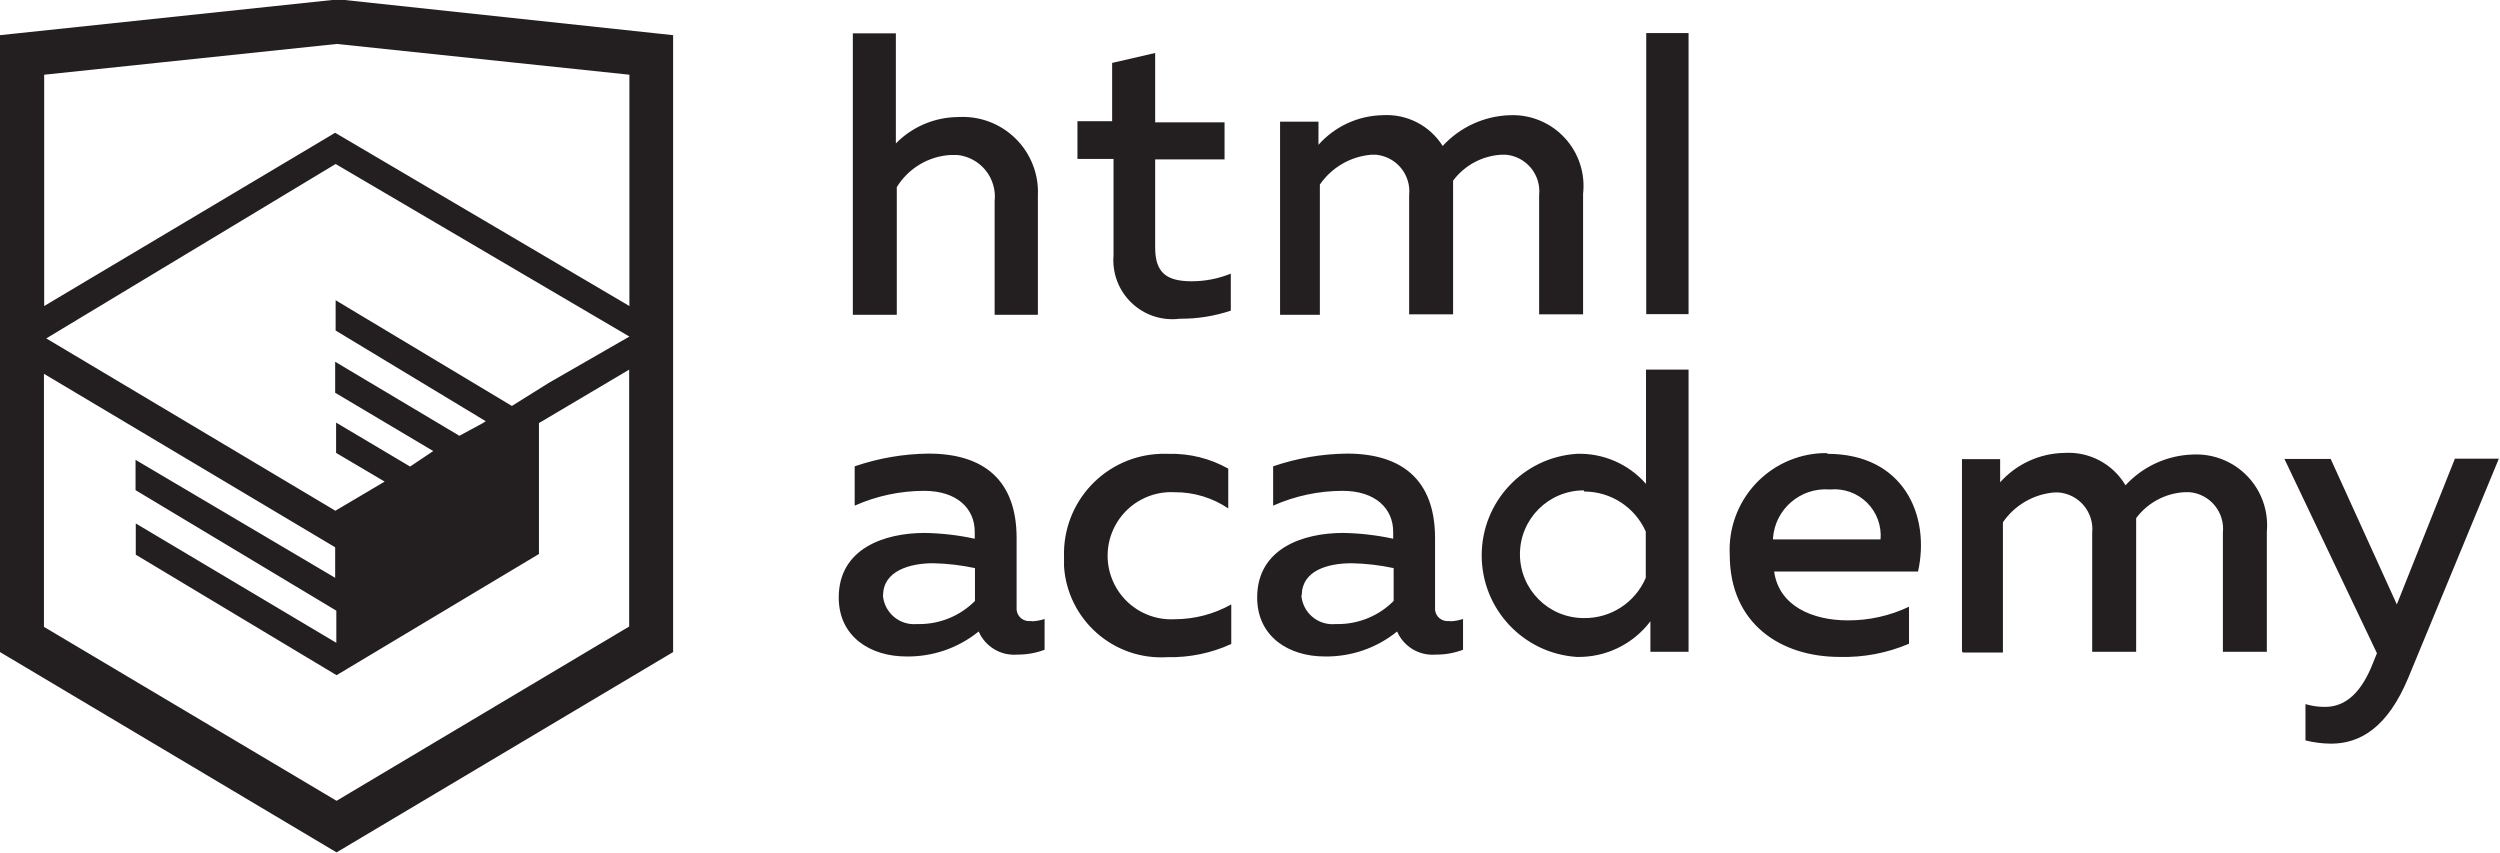
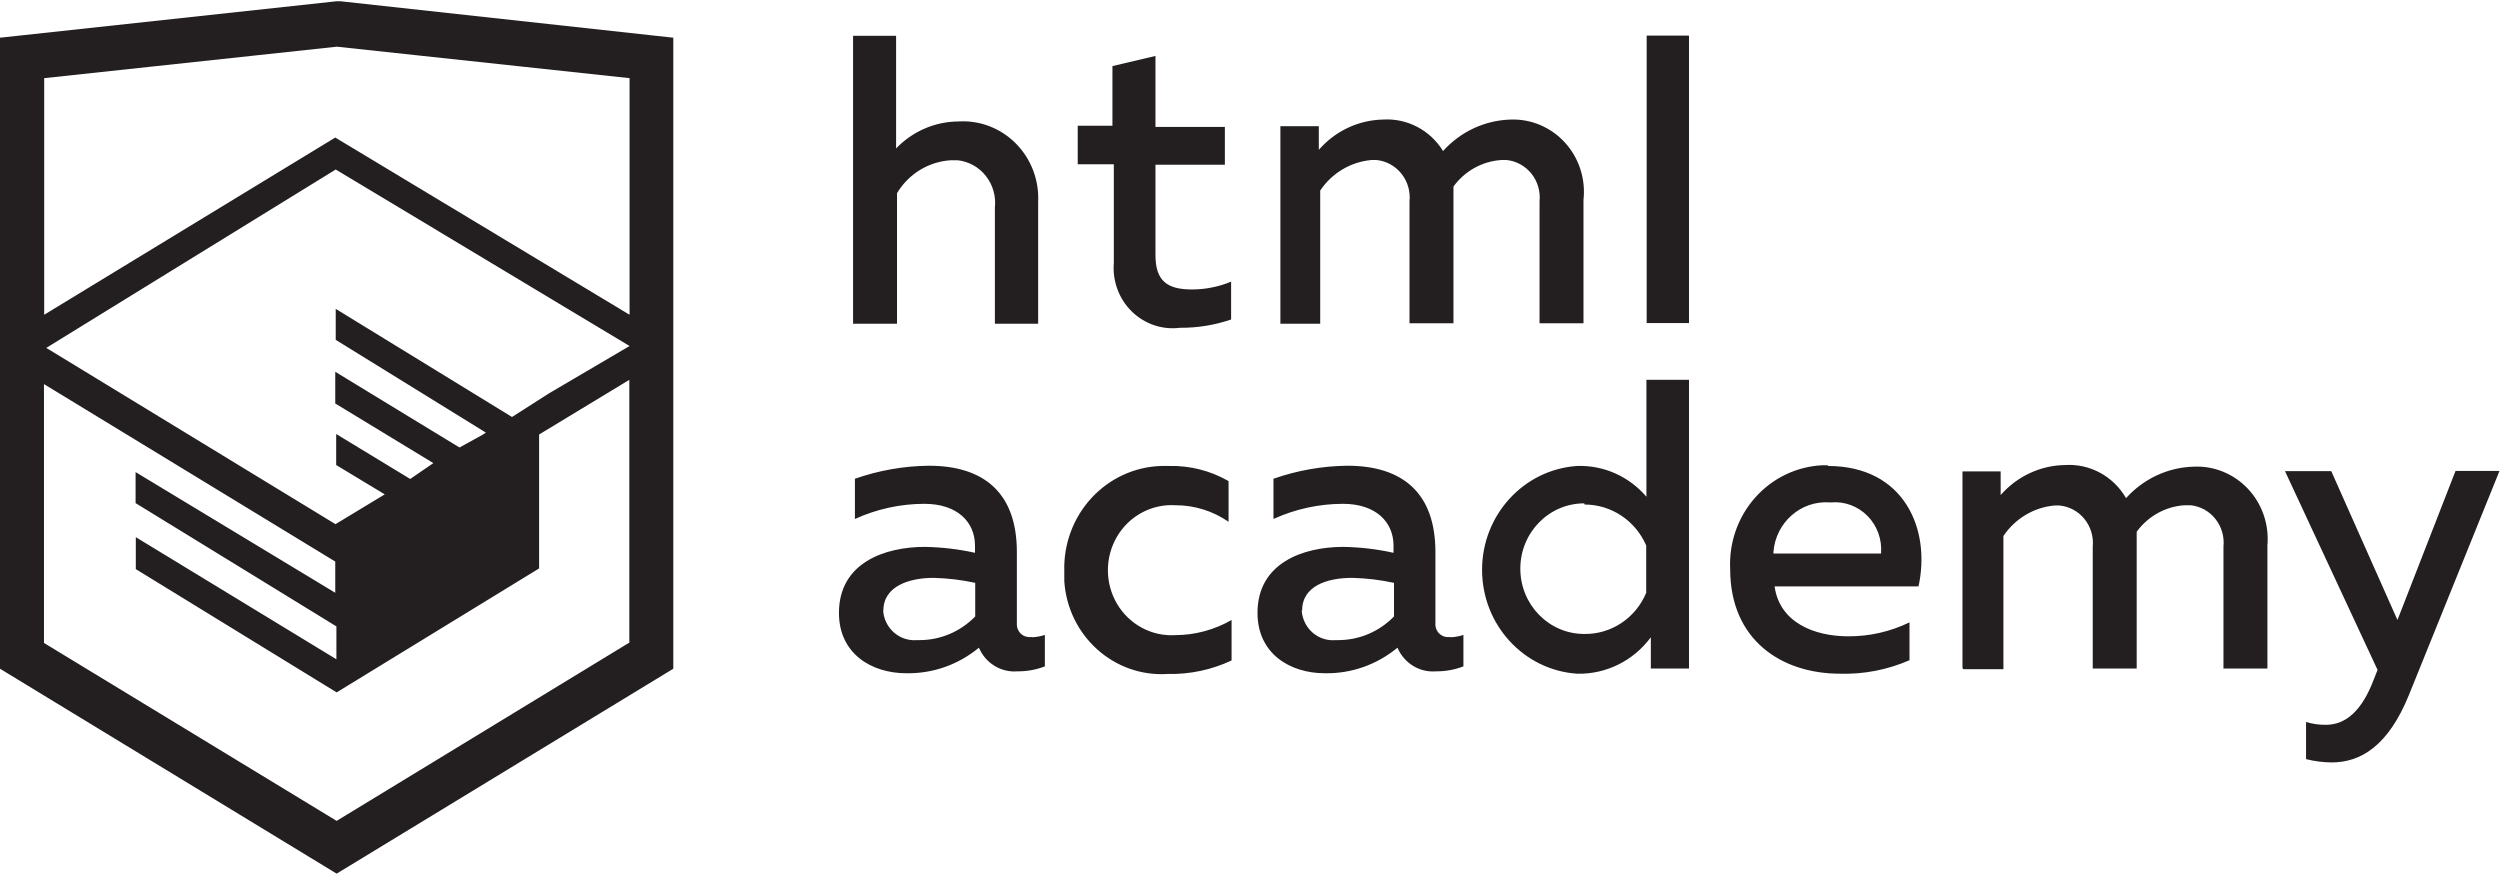
- <svg xmlns="http://www.w3.org/2000/svg" id="Layer_1" data-name="Layer 1" viewBox="0 0 108.08 36.85">
-   <path d="M44.61,26.88a2,2,0,0,0,.55-0.1v1.33a3.25,3.25,0,0,1-1.18.21,1.67,1.67,0,0,1-1.67-1,4.84,4.84,0,0,1-3.14,1.08c-1.51,0-2.91-.83-2.91-2.55,0-2.13,2-2.79,3.71-2.79a11.08,11.08,0,0,1,2.17.25v-0.3c0-1-.76-1.77-2.19-1.77a7.42,7.42,0,0,0-3,.64v-1.7a10.21,10.21,0,0,1,3.19-.55c2.36,0,3.81,1.12,3.81,3.65v3a0.54,0.54,0,0,0,.49.59h0.17Zm-6.44-1.13A1.35,1.35,0,0,0,39.63,27h0.11a3.39,3.39,0,0,0,2.41-1V24.58a9.72,9.72,0,0,0-1.81-.21c-1,0-2.16.33-2.16,1.38h0Zm12.36-6.11a5,5,0,0,1,2.57.64V22a4.08,4.08,0,0,0-2.3-.7,2.75,2.75,0,1,0,0,5.49,5,5,0,0,0,2.43-.64v1.71a6.27,6.27,0,0,1-2.76.57A4.21,4.21,0,0,1,46,24.51q0-.21,0-0.41a4.32,4.32,0,0,1,4.18-4.46h0.38Zm12.17,7.24a2,2,0,0,0,.55-0.1v1.33a3.25,3.25,0,0,1-1.18.21,1.67,1.67,0,0,1-1.67-1,4.84,4.84,0,0,1-3.14,1.08c-1.51,0-2.91-.83-2.91-2.55,0-2.13,2-2.79,3.71-2.79a11.08,11.08,0,0,1,2.17.25v-0.3c0-1-.76-1.77-2.19-1.77a7.42,7.42,0,0,0-3,.64v-1.7a10.21,10.21,0,0,1,3.19-.55c2.36,0,3.81,1.12,3.81,3.65v3a0.54,0.54,0,0,0,.49.59h0.17Zm-6.44-1.13A1.35,1.35,0,0,0,57.73,27h0.11a3.39,3.39,0,0,0,2.41-1V24.58a9.72,9.72,0,0,0-1.81-.21c-1.06,0-2.16.33-2.16,1.38h0ZM73,16V28.2H71.35V26.88a3.88,3.88,0,0,1-3.19,1.54,4.4,4.4,0,0,1,0-8.78,3.81,3.81,0,0,1,3,1.3V16H73Zm-4.53,5.22a2.76,2.76,0,1,0,0,5.52A2.86,2.86,0,0,0,71.15,25V23A2.91,2.91,0,0,0,68.49,21.27ZM79,19.64c3.31,0,4.46,2.68,3.92,5.09H76.7c0.21,1.5,1.67,2.11,3.19,2.11a6.11,6.11,0,0,0,2.64-.59v1.6a7.14,7.14,0,0,1-3,.57C77,28.42,74.78,27,74.78,24a4.18,4.18,0,0,1,4-4.39H79Zm0.09,1.54a2.28,2.28,0,0,0-2.44,2.1v0.06H81.3A2,2,0,0,0,79.13,21.18Zm5.73,7V19.87h1.65v1a3.81,3.81,0,0,1,2.78-1.27A2.86,2.86,0,0,1,91.89,21a4.12,4.12,0,0,1,2.91-1.33A3.06,3.06,0,0,1,98,23V28.2h-1.9V23.05a1.59,1.59,0,0,0-1.42-1.75H94.42a2.8,2.8,0,0,0-2.07,1.12V28.2h-1.9V23.05A1.59,1.59,0,0,0,89,21.31H88.8a3,3,0,0,0-2.21,1.29v5.63H84.86Zm21.31-8.33h1.9l-3.91,9.46c-0.9,2.17-2.09,2.86-3.35,2.86a4.76,4.76,0,0,1-1.1-.14V30.46a2.86,2.86,0,0,0,.85.12c0.9,0,1.58-.64,2.07-1.9l0.17-.42-4-8.4h2l2.86,6.29ZM38.73,1.46V6.22a3.81,3.81,0,0,1,2.7-1.14,3.25,3.25,0,0,1,3.44,3.4v5.15H43V8.72a1.81,1.81,0,0,0-1.61-2h-0.3a2.93,2.93,0,0,0-2.32,1.39v5.52h-1.9V1.46h1.9ZM49.94,2.31v3h3V6.91h-3v3.81c0,1.1.5,1.46,1.58,1.46a4.49,4.49,0,0,0,1.69-.33v1.6A6.8,6.8,0,0,1,51,13.8a2.55,2.55,0,0,1-2.86-2.74V6.89H46.58V5.26h1.5V2.74Zm5.4,11.31V5.28H57v1A3.81,3.81,0,0,1,59.77,5a2.86,2.86,0,0,1,2.6,1.33A4.12,4.12,0,0,1,65.28,5,3.06,3.06,0,0,1,68.44,8.4v5.21h-1.9V8.46a1.59,1.59,0,0,0-1.42-1.75H64.89a2.8,2.8,0,0,0-2.07,1.12v5.78h-1.9V8.46A1.59,1.59,0,0,0,59.5,6.71H59.27A3,3,0,0,0,57.06,8v5.63H55.34ZM71.17,1.45H73V13.6H71.17V1.45ZM14.71,0H14.55L0,1.54V28.21l14.55,8.66,14.55-8.66V1.54Zm12.5,27.1L14.55,34.64,1.9,27.12V16.18l12.59,7.5V25L5.86,19.9v1.31l8.68,5.21v1.39L5.87,22.65V24l8.68,5.21,8.75-5.24V18.31L27.2,16V27.12Zm0-12.53-3.48,2-1.6,1L14.51,13v1.31L21,18.23H21l-0.14.09-1,.54-5.37-3.2V17l4.24,2.52-1,.67-3.2-1.9v1.31l2.1,1.24L14.5,22.1,2,14.65,14.51,7.11Zm0-1.32L14.49,5.76,1.91,13.25v-10L14.56,1.92,27.21,3.25v10h0Z" transform="translate(0 -0.02)" fill="#231f20" />
+ <svg xmlns="http://www.w3.org/2000/svg" width="114" height="40" viewBox="0 0 114 40" fill="none">
+   <path fill-rule="evenodd" clip-rule="evenodd" d="M15.52 0.057H15.351L0 1.719V30.494L15.351 39.838L30.702 30.494V1.719L15.52 0.057ZM77.018 1.622H75.088V14.731H77.018V1.622ZM40.862 1.633V6.768C41.613 5.986 42.639 5.544 43.711 5.538C44.682 5.479 45.633 5.845 46.325 6.545C47.018 7.245 47.387 8.212 47.34 9.207V14.763H45.367V9.466C45.423 8.949 45.275 8.431 44.957 8.026C44.638 7.62 44.174 7.362 43.668 7.308H43.352C42.346 7.37 41.432 7.929 40.904 8.808V14.763H38.9V1.633H40.862ZM77.018 30.484H75.278V29.059C74.483 30.135 73.23 30.754 71.912 30.721C69.475 30.553 67.582 28.482 67.582 25.985C67.582 23.487 69.475 21.416 71.912 21.248C73.12 21.205 74.282 21.72 75.077 22.651V17.32H77.018V30.484ZM47.066 29.059C47.263 29.052 47.458 29.015 47.646 28.952V30.387C47.248 30.54 46.826 30.617 46.401 30.613C45.648 30.677 44.939 30.243 44.639 29.534C43.704 30.31 42.53 30.723 41.326 30.7C39.733 30.7 38.256 29.804 38.256 27.948C38.256 25.65 40.366 24.938 42.17 24.938C42.94 24.951 43.707 25.041 44.46 25.208V24.884C44.46 23.805 43.658 22.974 42.149 22.974C41.059 22.976 39.98 23.212 38.984 23.665V21.831C40.068 21.451 41.204 21.251 42.349 21.237C44.839 21.237 46.369 22.445 46.369 25.175V28.412C46.355 28.567 46.401 28.721 46.498 28.841C46.595 28.96 46.735 29.035 46.886 29.049H47.066V29.059ZM40.271 27.84C40.298 28.229 40.476 28.59 40.766 28.844C41.055 29.097 41.432 29.222 41.812 29.189H41.928C42.882 29.191 43.797 28.802 44.47 28.11V26.578C43.842 26.441 43.203 26.366 42.56 26.351C41.505 26.351 40.282 26.707 40.282 27.84H40.271ZM56.023 21.938C55.196 21.463 54.26 21.225 53.312 21.248H52.942C51.733 21.287 50.589 21.817 49.762 22.719C48.935 23.622 48.492 24.824 48.532 26.06V26.502C48.696 29 50.805 30.892 53.248 30.732C54.252 30.756 55.248 30.545 56.16 30.117V28.272C55.377 28.721 54.495 28.959 53.596 28.962C52.52 29.029 51.496 28.479 50.938 27.536C50.381 26.592 50.381 25.41 50.938 24.466C51.496 23.522 52.52 22.973 53.596 23.039C54.461 23.036 55.307 23.299 56.023 23.794V21.938ZM66.151 29.059C66.349 29.052 66.544 29.015 66.732 28.952V30.387C66.334 30.54 65.912 30.617 65.487 30.613C64.734 30.677 64.025 30.243 63.725 29.534C62.789 30.31 61.616 30.723 60.412 30.7C58.819 30.7 57.342 29.804 57.342 27.948C57.342 25.65 59.452 24.938 61.256 24.938C62.026 24.951 62.793 25.041 63.545 25.208V24.884C63.545 23.805 62.744 22.974 61.235 22.974C60.144 22.976 59.066 23.212 58.07 23.665V21.831C59.154 21.451 60.29 21.251 61.435 21.237C63.925 21.237 65.455 22.445 65.455 25.175V28.412C65.44 28.567 65.487 28.721 65.584 28.841C65.681 28.96 65.821 29.035 65.972 29.049H66.151V29.059ZM59.855 28.848C59.563 28.594 59.384 28.231 59.357 27.84H59.378C59.378 26.707 60.538 26.351 61.657 26.351C62.299 26.366 62.938 26.441 63.566 26.578V28.11C62.894 28.802 61.978 29.191 61.024 29.189H60.908C60.526 29.225 60.147 29.102 59.855 28.848ZM69.327 25.93C69.327 24.286 70.631 22.953 72.239 22.953L72.26 23.007C73.474 23.007 74.574 23.738 75.067 24.873V27.031C74.586 28.187 73.467 28.93 72.239 28.908C70.631 28.908 69.327 27.575 69.327 25.93ZM83.349 21.248C86.841 21.248 88.054 24.14 87.484 26.74H80.922C81.144 28.358 82.684 29.016 84.288 29.016C85.251 29.02 86.203 28.802 87.073 28.38V30.106C86.074 30.542 84.994 30.752 83.908 30.721C81.239 30.721 78.896 29.189 78.896 25.952C78.836 24.75 79.248 23.574 80.041 22.684C80.833 21.794 81.941 21.266 83.117 21.215H83.349V21.248ZM80.869 25.175C80.97 23.824 82.122 22.81 83.444 22.91H83.486C84.106 22.853 84.72 23.08 85.161 23.529C85.603 23.979 85.828 24.605 85.775 25.24H80.869V25.175ZM89.489 30.462V21.496H91.23V22.575C91.978 21.72 93.041 21.223 94.163 21.205C95.295 21.133 96.371 21.716 96.948 22.715C97.741 21.834 98.848 21.316 100.018 21.28C100.952 21.233 101.859 21.601 102.507 22.29C103.154 22.979 103.478 23.921 103.394 24.873V30.484H101.39V24.927C101.437 24.473 101.306 24.019 101.024 23.665C100.743 23.31 100.336 23.085 99.892 23.039H99.617C98.751 23.094 97.953 23.536 97.433 24.247V30.484H95.429V24.927C95.473 24.47 95.336 24.014 95.048 23.661C94.761 23.308 94.347 23.088 93.899 23.05H93.688C92.747 23.134 91.891 23.645 91.356 24.442V30.516H89.531L89.489 30.462ZM113.977 21.474H111.972L109.324 28.272L106.306 21.485H104.196L108.417 30.548L108.237 31.002C107.72 32.361 107.003 33.052 106.053 33.052C105.75 33.055 105.447 33.011 105.156 32.922V34.616C105.536 34.712 105.926 34.763 106.317 34.767C107.646 34.767 108.902 34.023 109.851 31.681L113.977 21.474ZM52.689 5.787V2.55L50.727 3.014V5.733H49.144V7.491H50.79V11.991C50.723 12.817 51.024 13.63 51.61 14.204C52.196 14.777 53.003 15.05 53.807 14.947C54.6 14.954 55.388 14.826 56.139 14.569V12.843C55.573 13.078 54.967 13.199 54.356 13.199C53.217 13.199 52.689 12.81 52.689 11.624V7.513H55.854V5.787H52.689ZM58.386 14.753V5.754H60.138V6.833C60.881 5.977 61.94 5.476 63.06 5.452C64.162 5.381 65.215 5.931 65.803 6.887C66.596 6.005 67.703 5.488 68.873 5.452C69.814 5.415 70.723 5.799 71.364 6.504C72.005 7.208 72.313 8.164 72.207 9.121V14.742H70.203V9.185C70.25 8.732 70.118 8.277 69.837 7.923C69.556 7.569 69.148 7.343 68.705 7.297H68.462C67.596 7.352 66.797 7.794 66.278 8.506V14.742H64.273V9.185C64.321 8.732 64.189 8.277 63.908 7.923C63.627 7.569 63.219 7.343 62.775 7.297H62.533C61.591 7.382 60.736 7.892 60.201 8.689V14.763H58.386V14.753ZM28.697 29.303L28.708 29.297L28.697 29.318V29.303ZM28.697 17.32V29.303L15.351 37.432L2.005 29.318V17.515L15.288 25.607V27.031L6.183 21.528V22.942L15.34 28.563V30.063L6.193 24.495V25.952L15.351 31.573L24.583 25.92V19.813L28.697 17.32ZM28.708 15.778L25.036 17.936L23.348 19.015L15.309 14.084V15.497L22.156 19.727L22.008 19.824L20.953 20.406L15.288 16.954V18.399L19.761 21.118L18.706 21.841L15.33 19.791V21.205L17.545 22.543L15.298 23.902L2.11 15.864L15.309 7.729L28.708 15.778ZM15.288 6.272L28.708 14.353V3.564L15.361 2.129L2.015 3.564V14.353L15.288 6.272Z" fill="#231F20" />
</svg>
